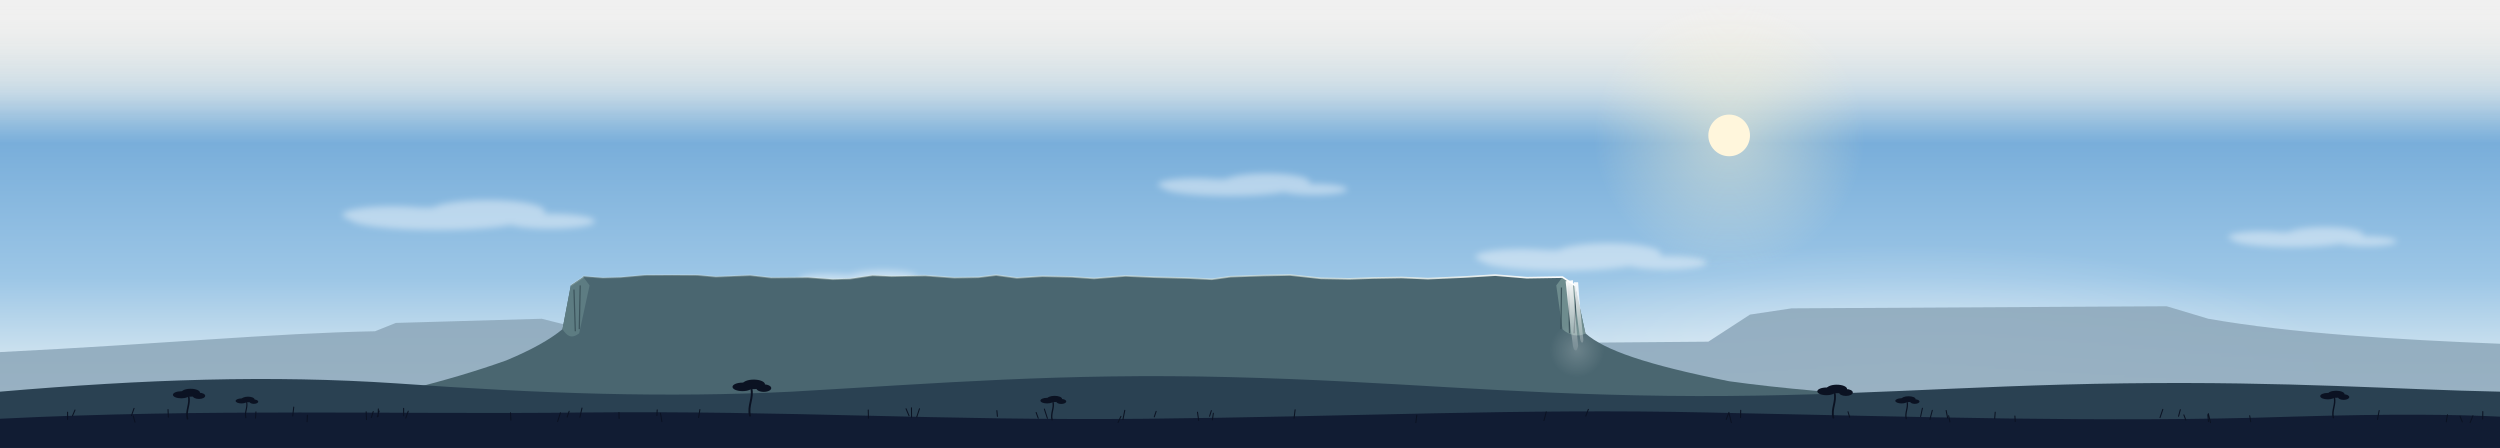
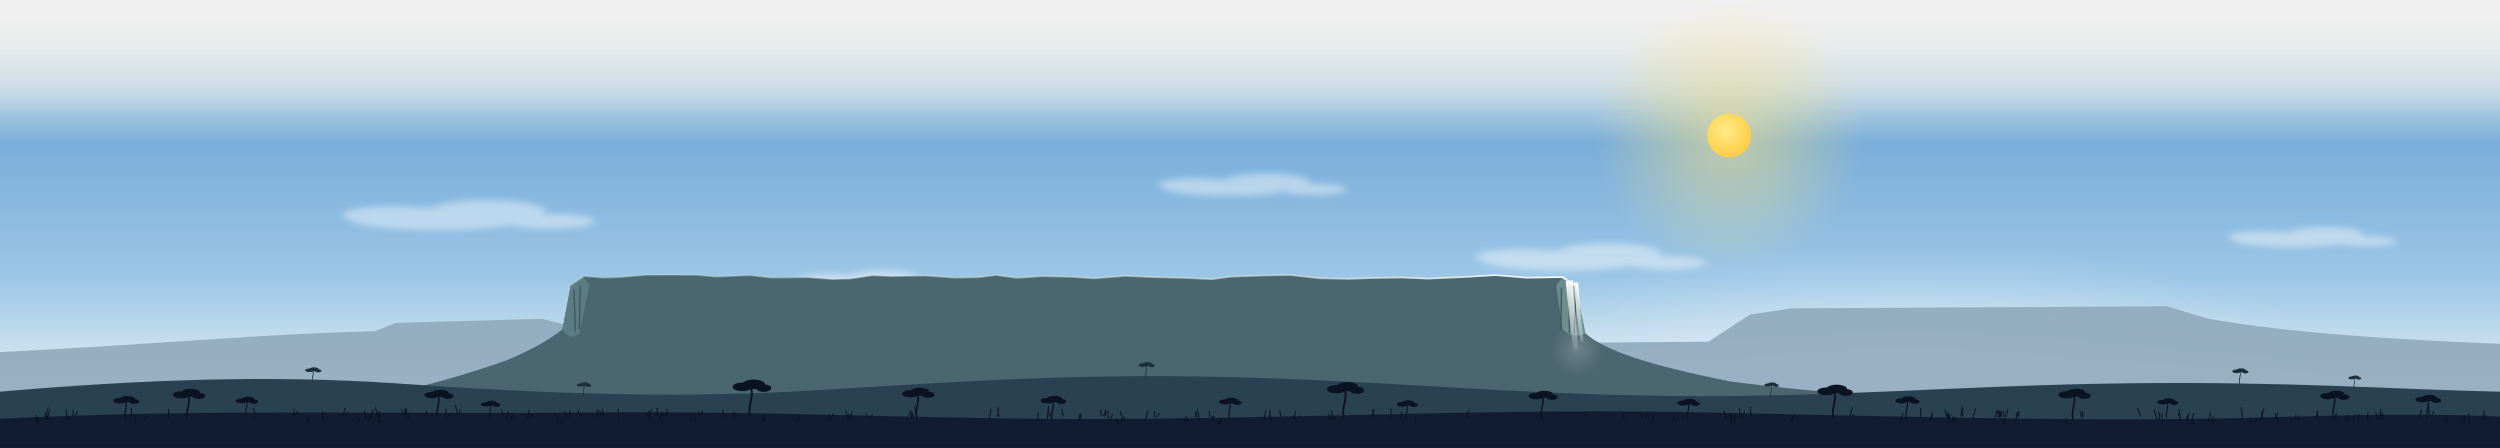
<svg xmlns="http://www.w3.org/2000/svg" viewBox="0 0 2400 430" preserveAspectRatio="xMidYMax slice">
  <defs>
    <linearGradient id="ceu" x1="0" y1="0" x2="0" y2="1">
      <stop offset="0.000" stop-color="#E6E6DA" stop-opacity="0.000" />
      <stop offset="0.023" stop-color="#E1E4DB" stop-opacity="0.015" />
      <stop offset="0.046" stop-color="#DCE1DC" stop-opacity="0.055" />
      <stop offset="0.069" stop-color="#D7DFDD" stop-opacity="0.118" />
      <stop offset="0.091" stop-color="#D1DDDE" stop-opacity="0.198" />
      <stop offset="0.114" stop-color="#CCDBDF" stop-opacity="0.292" />
      <stop offset="0.137" stop-color="#C7D8DF" stop-opacity="0.394" />
      <stop offset="0.160" stop-color="#C2D6E0" stop-opacity="0.500" />
      <stop offset="0.183" stop-color="#BDD4E1" stop-opacity="0.606" />
      <stop offset="0.206" stop-color="#B5D0E2" stop-opacity="0.708" />
      <stop offset="0.229" stop-color="#A9C9E0" stop-opacity="0.802" />
      <stop offset="0.251" stop-color="#9DC2DF" stop-opacity="0.882" />
      <stop offset="0.274" stop-color="#91BCDD" stop-opacity="0.945" />
      <stop offset="0.297" stop-color="#85B5DC" stop-opacity="0.985" />
      <stop offset="0.320" stop-color="#79AEDA" stop-opacity="1.000" />
      <stop offset=".62" stop-color="#9CC6E6" />
      <stop offset=".8" stop-color="#CFE3EF" />
      <stop offset=".87" stop-color="#EAF1F0" />
    </linearGradient>
+     <radialGradient id="sol-disco" cx=".42" cy=".38" r=".7">
+       <stop offset="0" stop-color="#FFEB8A" />
+       <stop offset="1" stop-color="#FFC93C" />
+     </radialGradient>
    <radialGradient id="astro-brilho">
-       <stop offset="0" stop-color="#FFF3CF" stop-opacity="0.5" />
-       <stop offset="1" stop-color="#FFF3CF" stop-opacity="0" />
+       <stop offset="0" stop-color="#FFE27A" stop-opacity="0.55" />
+       <stop offset="1" stop-color="#FFE27A" stop-opacity="0" />
    </radialGradient>
    <radialGradient id="sol" cx="1830" cy="190" r="420" gradientUnits="userSpaceOnUse" gradientTransform="translate(1830 190) scale(1 .3) translate(-1830 -190)">
      <stop offset="0" stop-color="#FFFFFF" stop-opacity="0.45" />
      <stop offset="1" stop-color="#FFFFFF" stop-opacity="0" />
    </radialGradient>
    <linearGradient id="agua" x1="0" y1="0" x2="0" y2="1">
      <stop offset="0" stop-color="#FFFFFF" stop-opacity=".95" />
      <stop offset="1" stop-color="#FFFFFF" stop-opacity=".1" />
    </linearGradient>
    <radialGradient id="nevoa" cx="1514" cy="166" r="26" gradientUnits="userSpaceOnUse">
      <stop offset="0" stop-color="#FFFFFF" stop-opacity=".18" />
      <stop offset="1" stop-color="#FFFFFF" stop-opacity="0" />
    </radialGradient>
    <linearGradient id="luz" x1="548" y1="0" x2="1512" y2="0" gradientUnits="userSpaceOnUse">
      <stop offset="0" stop-color="#E9EFE0" stop-opacity="0.2" />
      <stop offset=".7" stop-color="#E9EFE0" stop-opacity="0.55" />
      <stop offset="1" stop-color="#FFFFFF" stop-opacity="1" />
    </linearGradient>
  </defs>
  <rect width="2400" height="430" fill="url(#ceu)" />
  <filter id="nuvem-suave">
    <feGaussianBlur stdDeviation="3" />
  </filter>
  <g fill="#FFFFFF" opacity="0.42" filter="url(#nuvem-suave)">
    <ellipse cx="420" cy="210" rx="84" ry="10.8" />
    <ellipse cx="468" cy="202.8" rx="55.2" ry="10.8" />
    <ellipse cx="376.8" cy="206.4" rx="48" ry="8.4" />
    <ellipse cx="528" cy="212.4" rx="43.2" ry="7.2" />
    <ellipse cx="1180" cy="180" rx="63" ry="8.1" />
    <ellipse cx="1216" cy="174.6" rx="41.4" ry="8.1" />
    <ellipse cx="1147.6" cy="177.3" rx="36" ry="6.3" />
    <ellipse cx="1261" cy="181.8" rx="32.4" ry="5.4" />
    <ellipse cx="1500" cy="250" rx="77" ry="9.9" />
    <ellipse cx="1544" cy="243.4" rx="50.6" ry="9.9" />
    <ellipse cx="1460.4" cy="246.7" rx="44" ry="7.7" />
    <ellipse cx="1599" cy="252.2" rx="39.6" ry="6.6" />
    <ellipse cx="2200" cy="230" rx="56" ry="7.2" />
    <ellipse cx="2232" cy="225.2" rx="36.8" ry="7.2" />
    <ellipse cx="2171.2" cy="227.6" rx="32" ry="5.6" />
    <ellipse cx="2272" cy="231.6" rx="28.8" ry="4.8" />
    <ellipse cx="820" cy="270" rx="49" ry="6.3" />
    <ellipse cx="848" cy="265.8" rx="32.2" ry="6.3" />
    <ellipse cx="794.8" cy="267.9" rx="28" ry="4.9" />
    <ellipse cx="883" cy="271.4" rx="25.2" ry="4.2" />
  </g>
  <circle cx="1660" cy="130" r="130" fill="url(#astro-brilho)" />
-   <circle cx="1660" cy="130" r="20" fill="#FFF6DC" />
+   <circle cx="1660" cy="130" r="21" fill="url(#sol-disco)" />
  <g transform="translate(0 170)">
    <rect width="2400" height="260" fill="url(#sol)" />
    <path d="M0 260 L0 168 C160 160 260 150 360 148 L380 140 L520 136 L560 146 C660 158 760 162 900 160 C1100 158 1250 164 1400 160 L1640 158 L1680 132 L1720 126 L2080 124 L2120 136 C2200 150 2300 156 2400 160 L2400 260 Z" fill="#8FAABD" opacity=".9" />
    <path d="M260 230 C360 214 430 196 486 176 C510 166 528 156 540 146 L548 104 L560 96 L560 95.2L578.7 96.7L595.8 96.2L619.1 94.1L645.2 94L669.8 94.1L687.3 95.7L720.1 94.3L740.4 96.6L775.7 96.3L799.5 98.1L816.1 97.6L837.7 94.4L855.8 95.2L888.3 94.6L916 96.6L939.4 96.2L956.3 94.1L976.2 96.8L1000.7 95.2L1028.4 95.8L1050.3 97.3L1080.4 94.9L1108 96.1L1141.8 97L1163.4 98.1L1181.4 95.6L1212.8 94.5L1238.5 94L1268 97.2L1295.5 97.7L1317.7 96.9L1345.6 96.4L1370.7 97.5L1406 95.9L1435.4 94.1L1465.6 96.6L1500 96 L1512 104 L1522 150 C1540 166 1580 180 1660 196 C1760 210 1900 216 2050 222 L2050 260 L260 260 Z" fill="#4A6670" />
    <path d="M540 146 L548 104 L560 96 L566 104 L556 150 C548 156 544 152 540 146 Z" fill="#5D7C82" />
    <path d="M1500 96 L1512 104 L1522 150 C1516 154 1506 152 1500 146 L1494 104 Z" fill="#6E8C8E" />
    <path d="M551 108 L552.3 148M557 104 L556.1 146M1499 106 L1498.5 146M1506 104 L1506.7 150M1513 110 L1511.1 150" stroke="#3C545C" stroke-width="1.2" fill="none" />
    <path d="M548 104 L560 96 L560 95.2L578.7 96.7L595.8 96.2L619.1 94.1L645.2 94L669.8 94.1L687.3 95.7L720.1 94.3L740.4 96.6L775.7 96.3L799.5 98.1L816.1 97.6L837.7 94.4L855.8 95.2L888.3 94.6L916 96.6L939.4 96.2L956.3 94.1L976.2 96.8L1000.7 95.2L1028.4 95.8L1050.3 97.3L1080.4 94.9L1108 96.1L1141.8 97L1163.4 98.1L1181.4 95.6L1212.8 94.5L1238.5 94L1268 97.2L1295.5 97.7L1317.7 96.9L1345.6 96.4L1370.7 97.5L1406 95.9L1435.4 94.1L1465.6 96.6L1500 96 L1512 104" stroke="url(#luz)" stroke-width="1.6" fill="none" stroke-linejoin="round" />
    <path d="M1503 100 C1505 120 1507 140 1510 162 C1511 168 1514 168 1515 162 C1513 140 1511 120 1510 99 Z M1511 101 C1512 118 1514 136 1517 156 C1518 160 1520 160 1520 156 C1518 136 1516 118 1515 101 Z" fill="url(#agua)" />
    <rect x="1470" y="130" width="90" height="70" fill="url(#nevoa)" />
    <path d="M0 260 L0 206 C140 194 260 190 380 198 C520 208 640 212 760 206 C900 198 1020 188 1180 192 C1340 196 1440 208 1600 210 C1760 212 1880 200 2040 198 C2200 196 2300 204 2400 206 L2400 260 Z" fill="#2A4152" />
+     <path d="M300 197 C299 193 301.5 190 300.5 186" stroke="#1E2F3B" stroke-width="0.8" fill="none" stroke-linecap="round" />
+     <g fill="#1E2F3B">
+       <ellipse cx="297" cy="185.5" rx="4" ry="1.7" />
+       <ellipse cx="301.5" cy="184.5" rx="4.5" ry="1.9" />
+       <ellipse cx="305.5" cy="186" rx="3" ry="1.5" />
+     </g>
+     <path d="M560 210 C559.1 206.4 561.4 203.7 560.5 200.1" stroke="#1E2F3B" stroke-width="0.7" fill="none" stroke-linecap="round" />
+     <g fill="#1E2F3B">
+       <ellipse cx="557.3" cy="199.6" rx="3.6" ry="1.5" />
+       <ellipse cx="561.4" cy="198.8" rx="4" ry="1.7" />
+       <ellipse cx="565" cy="200.1" rx="2.7" ry="1.4" />
+     </g>
+     <path d="M1100 192 C1099 188 1101.5 185 1100.5 181" stroke="#1E2F3B" stroke-width="0.8" fill="none" stroke-linecap="round" />
+     <g fill="#1E2F3B">
+       <ellipse cx="1097" cy="180.5" rx="4" ry="1.7" />
+       <ellipse cx="1101.5" cy="179.5" rx="4.5" ry="1.9" />
+       <ellipse cx="1105.5" cy="181" rx="3" ry="1.5" />
+     </g>
+     <path d="M1700 210 C1699.1 206.4 1701.3 203.7 1700.5 200.1" stroke="#1E2F3B" stroke-width="0.7" fill="none" stroke-linecap="round" />
+     <g fill="#1E2F3B">
+       <ellipse cx="1697.3" cy="199.6" rx="3.6" ry="1.5" />
+       <ellipse cx="1701.3" cy="198.8" rx="4" ry="1.7" />
+       <ellipse cx="1705" cy="200.1" rx="2.7" ry="1.4" />
+     </g>
+     <path d="M2150 198 C2149 194 2151.5 191 2150.5 187" stroke="#1E2F3B" stroke-width="0.8" fill="none" stroke-linecap="round" />
+     <g fill="#1E2F3B">
+       <ellipse cx="2147" cy="186.5" rx="4" ry="1.7" />
+       <ellipse cx="2151.5" cy="185.5" rx="4.5" ry="1.9" />
+       <ellipse cx="2155.5" cy="187" rx="3" ry="1.5" />
+     </g>
+     <path d="M2260 202 C2259.2 198.8 2261.2 196.4 2260.4 193.2" stroke="#1E2F3B" stroke-width="0.6" fill="none" stroke-linecap="round" />
+     <g fill="#1E2F3B">
+       <ellipse cx="2257.6" cy="192.8" rx="3.2" ry="1.4" />
+       <ellipse cx="2261.2" cy="192" rx="3.6" ry="1.5" />
+       <ellipse cx="2264.4" cy="193.2" rx="2.4" ry="1.2" />
+     </g>
    <path d="M0 260 L0 232 C200 222 380 228 560 226 C760 224 900 234 1100 232 C1300 230 1460 222 1640 226 C1840 230 2020 236 2200 230 C2300 227 2360 228 2400 230 L2400 260 Z" fill="#111C33" />
-     <path d="M1108.1 230.2 l1.8 -5.3M281 229.4 l1 -8.6M1843.8 229.9 l1.7 -8M594.3 231.7 l-0.1 -5.7M2091.4 229.6 l1.7 -6.3M1078 232.8 l1.8 -8.9M2120.1 234.7 l-0.6 -6.6M2073.6 230.9 l2.7 -7.9M996.7 231.5 l-2 -5.5M2122.1 235.7 l-2.1 -8.6M362.2 230.2 l1.8 -5.6M556.7 230.6 l2 -8.9M1163.9 233.1 l0.9 -6.4M630.6 229 l0.3 -5.5M1005.5 231.6 l-2.9 -8.9M1359.2 235.7 l0.9 -7.1M1657.2 232.6 l2.6 -6.7M1482.2 233.7 l2.2 -8.3M129.6 235.3 l-1.7 -6M1871.9 235.1 l-1.2 -6M1914.9 231.7 l0.5 -6M957.5 229.7 l-0.5 -5.5M1522.3 229.4 l2.5 -6.4M161.6 230.5 l-0.3 -7.3M389.5 231.4 l2.4 -6.7M126.2 229 l2.5 -7M363 229.7 l0.2 -7.1M872.7 229.2 l-2.9 -6.8M2098.4 233.3 l-1.9 -5M356.5 230.8 l1.8 -5.7M833.7 231.5 l-0.2 -7.9M294.8 234.9 l0.3 -6.3M2383.4 232.3 l0.1 -7.2M1161.2 229.6 l1.7 -5.4M245.3 231.4 l0.4 -6M635.4 234.8 l-1.3 -8.1M387.5 229.2 l0 -7.2M2282.4 232.7 l1.6 -8.6M351.8 232.8 l-0.3 -7.5M64.9 232.7 l0 -7M2348.4 235 l1.2 -6.8M1670.9 230.8 l0.2 -6.9M880.1 230.2 l2.6 -7.8M1852.7 232.7 l2.3 -8.8M1869.7 231.3 l-1.4 -7.2M535.3 234.7 l2.7 -8.4M2363.8 235 l-2.2 -5.5M1934.6 234.7 l-0.3 -5.3M1775.7 230.6 l-1.6 -5.3M1242.3 231.5 l1 -8.1M69.6 229.2 l2.4 -5.6M670.6 230.8 l1.3 -7.6M1662.1 235.7 l-2.1 -8.5M1073.3 235.6 l2.8 -5.9M2371.3 235.7 l2.7 -6.6M875.1 230.5 l-0.1 -9M544.4 230.4 l2 -5.6M490.5 233.4 l-0.4 -7.1M2160.7 234.9 l-1 -5.8M1150.7 233.6 l-1.1 -7.9" stroke="#0B1222" stroke-width="1" fill="none" stroke-linecap="round" />
+     <path d="M1108.1 230.3 l0.3 -5.1M1110.1 230.3 l2.7 -3.4M281 229.5 l1.9 -6.6M283 229.5 l2.2 -4.6M1843.8 230 l0 -8.1M594.3 232.1 l-0.9 -9M2091.4 229.6 l0.8 -6.4M2093.4 229.6 l-1.7 -3.5M1078 233.4 l-2.6 -8.4M1080 233.4 l-1.2 -3.3M2120.1 235.6 l2 -9.2M2073.6 231.2 l-1.3 -5.5M2075.6 231.2 l0.3 -3.6M996.7 231.9 l-0.3 -5.6M2122.1 236.7 l2.8 -7.3M2124.1 236.7 l2.8 -4.2M362.2 230.4 l-0.9 -4M364.2 230.4 l0.4 -5M556.7 230.9 l-1.8 -7M558.7 230.9 l-0.7 -3.4M1163.9 233.7 l-0.6 -4.3M1165.9 233.7 l-0.5 -3.9M630.6 229 l0.5 -7.2M1005.5 232 l0.9 -8.3M1359.2 236.6 l-0.7 -6M1657.2 233.1 l-2.1 -8.3M1482.2 234.4 l-2.7 -9M129.6 236.2 l0.8 -8.4M1871.9 236 l-2.2 -7.1M1873.9 236 l2.2 -6.2M1914.9 232.1 l2 -7.5M957.5 229.8 l1.1 -8.2M959.5 229.8 l-1.8 -3.5M1522.3 229.5 l-0.8 -4.6M161.6 230.7 l0.4 -7.8M389.5 231.7 l1.1 -6.9M391.5 231.7 l2 -6M126.2 229 l0 -7.2M363 229.8 l-2.6 -8.4M365 229.8 l-1.6 -4.1M872.7 229.2 l1.4 -5.2M2098.4 233.9 l2.9 -7M2100.4 233.9 l0.4 -5.7M356.5 231 l1.6 -7.7M833.7 231.9 l-2.5 -4.9M835.7 231.9 l1.7 -4.2M294.8 235.8 l0.4 -4.1M296.8 235.8 l-0.7 -5.7M2383.4 232.7 l1.2 -8.1M2385.4 232.7 l0.6 -4.9M1161.2 229.7 l-0.2 -4.7M245.3 231.7 l-1.8 -9.9M635.4 235.6 l-2.9 -6.8M387.5 229.2 l2.8 -6.7M389.5 229.2 l-1 -6.8M2282.4 233.2 l-1.7 -7.5M2284.4 233.2 l0.6 -6.8M351.8 233.3 l-2.2 -8.9M353.8 233.3 l2.4 -5.8M64.9 233.2 l-1.6 -9.4M66.9 233.2 l-1.9 -3M2348.4 235.9 l-0 -6.7M2350.4 235.9 l-1.3 -4.4M1670.9 231.1 l-1.1 -9M1672.9 231.1 l1.8 -6.4M880.1 230.3 l-2.3 -9.6M1852.7 233.3 l2.4 -5.7M1854.7 233.3 l-0 -7M1869.7 231.6 l0.5 -6.2M1871.7 231.6 l-0.6 -3.2M535.3 235.5 l-2.4 -9M537.3 235.5 l2.7 -4M2363.8 235.8 l-1.4 -7.1M2365.8 235.8 l-0.1 -6.8M1934.6 235.5 l2.3 -8.9M1775.7 230.8 l2.5 -9.6M1777.7 230.8 l1.6 -3.2M1242.3 231.8 l1.4 -6.7M69.6 229.2 l0.9 -5.7M71.6 229.2 l2.6 -3.5M670.6 231.1 l-0.2 -6.1M672.6 231.1 l1.7 -6.9M1662.1 236.7 l-1.4 -7.9M1664.1 236.7 l0.8 -4.6M1073.3 236.5 l-2 -5M1075.3 236.5 l2.5 -5M2371.3 236.6 l-1.7 -9.4M875.1 230.8 l-0.3 -4.8M877.1 230.8 l-1.5 -4.4M544.4 230.6 l-2.5 -5.4M546.4 230.6 l0.8 -6.5M490.5 234 l1.5 -6.5M492.5 234 l0.6 -4.5M2160.7 235.7 l-1 -4.4M2162.7 235.7 l2.8 -3.5M1150.7 234.2 l0 -7.8M1919.1 229.7 l-1.7 -5.6M1921.1 229.7 l-0 -4.8M1585.4 236.3 l2.7 -9.1M1877.5 235 l-2.9 -4.2M1147.3 230.4 l2.4 -6.8M1149.3 230.4 l-2 -4.6M1893.9 231.7 l2.6 -9M1922 236.8 l2.8 -5.5M1924 236.8 l-1.2 -5.1M950 232.2 l1.1 -9.6M2272.3 234.8 l0.9 -8.6M2274.3 234.8 l0.8 -3.2M408 230 l1.7 -5.4M362.8 236.2 l0.9 -5.8M364.8 236.2 l-0.7 -5.5M1935.6 230.2 l1.2 -4.7M1937.6 230.2 l0.6 -5.3M1983.6 236.8 l-0.7 -5.3M1577.4 231.8 l-2.9 -5.8M1579.4 231.8 l2.8 -5.6M1316.8 230 l2.3 -6.9M1318.8 230 l-0.8 -6.8M34.2 236.8 l1.2 -5.8M36.2 236.8 l0.5 -5.7M1559.2 233.2 l-0.5 -5.5M2240.7 232.5 l2.6 -5.4M2242.7 232.5 l-0.3 -4.7M2092.2 235.6 l1.1 -5.2M506.5 231 l1.4 -7M508.5 231 l2.8 -4.2M703.1 230.9 l1.9 -5.4M705.1 230.9 l1.8 -4.2M1407.4 231.1 l2.7 -7M1409.4 231.1 l-0.9 -4.7M1005.6 230 l1 -9.7M1007.6 230 l-0 -3.9M2184 231.8 l2.8 -4.9M2186 231.8 l-1.7 -4.6M1099.6 233.7 l2.4 -9.3M2170.3 232.4 l3 -9.6M2172.3 232.4 l-1.1 -6.7M2202.5 233 l1.5 -4.2M1276.4 233.2 l-0.7 -6.2M1278.4 233.2 l-1.2 -3M44.9 232.5 l-1.3 -6.1M439.5 229 l-2.3 -9.8M441.5 229 l-0.2 -6.3M1918 230.4 l1.9 -6.6M1920 230.4 l0.4 -4.5M1136.4 234.8 l2.5 -5.2M1138.4 234.8 l2.5 -3.1M1335.5 231.6 l-0.5 -8.9M1244 233.4 l-2.8 -4.2M1246 233.4 l2.6 -4M1882.3 229.8 l1.5 -9.4M1884.3 229.8 l-0.6 -6.8M1344.7 231 l0.7 -5.6M664.6 235.2 l-1.1 -5.7M666.6 235.2 l1.8 -6.7M1218.5 233.5 l0.8 -9.7M1220.5 233.5 l-0.8 -4.9M1824 236.3 l2.7 -9.7M1826 236.3 l-0.7 -4.7M1063.8 233.9 l-0 -9.6M1065.8 233.9 l2 -6M1213.3 233.1 l1.9 -8.6M1662.6 232.6 l-1 -5.9M1664.6 232.6 l1.9 -3.3M1279.9 232.8 l-1.8 -8.5M1281.9 232.8 l-1.7 -3.1M2259.6 234.6 l0.3 -6M2103.7 236.5 l2.3 -9.9M2105.7 236.5 l-1.6 -3.4M623 233.5 l-0 -8.3M625 233.5 l-0.8 -4.7M2263.8 235.7 l0.7 -8M329.1 230 l2.1 -8M331.1 230 l2.2 -4.2M1061.1 229.6 l0.4 -6.2M577.5 229.6 l-1.8 -5.5M579.5 229.6 l-1.2 -6.5M1606.7 235.3 l0.5 -6M1608.7 235.3 l3 -5M2152.9 230.2 l-1.6 -8.9M1718.7 234.3 l2.9 -4.6M1720.7 234.3 l2.1 -6.4M343.1 236.1 l2.5 -4.2M345.1 236.1 l-1.4 -3.8M2322.1 230.8 l2.8 -7.5M2286 232.2 l-0.8 -9.2M2288 232.2 l-0.7 -6.1M1169.4 236.9 l2.7 -4.6M1171.4 236.9 l1.1 -3.9M1997.9 230.3 l-0.8 -4.8M1999.9 230.3 l-0.7 -5.4M1035.7 233.1 l0.9 -5.2M1037.7 233.1 l-0.4 -5.7M813.9 230.6 l-1.9 -5.9M815.9 230.6 l2 -5.2M764.5 234.8 l-2.6 -4.6M766.5 234.8 l0.8 -5.6M46.8 233.4 l-2.5 -5M1057.1 229.1 l-0.5 -5.7M1059.1 229.1 l2.8 -4.2M795.6 234 l0.4 -6.1M797.6 234 l2.3 -7M1229.4 229.5 l-0.8 -5.2M2364.2 235.3 l-1.8 -4M2332.1 229.8 l-0.5 -8.9M2334.1 229.8 l2.4 -4.8M637.4 229.3 l-2 -4.1M639.4 229.3 l1.2 -6.6M1869.6 231.2 l-2.5 -7.7M1871.6 231.2 l0.5 -3.6M310.9 232.4 l-1.3 -7.1M2187.4 235.6 l-2.3 -6.9M620.7 230.2 l2.8 -5.2M622.7 230.2 l2.7 -6.9M2206 233.6 l-0.1 -4.3M1681 229.7 l-0.7 -9.4M138.1 234.5 l1.9 -5M1020.8 229.6 l-1.7 -6.4M2252 234.1 l2 -5.1M2254 234.1 l-0 -5.1M1923.9 229.7 l-0.7 -4.7M1925.9 229.7 l1.6 -6.6M2054.9 229.5 l-2.8 -7.4M2070.7 232.6 l-2.8 -9M2072.7 232.6 l1 -5.2M814 233.4 l0.8 -5.8M816 233.4 l0.9 -4.7M2224 231.1 l1 -6.7M2226 231.1 l-1.9 -5.5M310.1 233.2 l-0.1 -5.4M572.2 229.9 l1.7 -6.7M574.2 229.9 l0.4 -3.4M387.5 229.4 l-2.2 -6.6M389.5 229.4 l0.2 -5M484.2 231.5 l-2.8 -7.8M486.2 231.5 l1.7 -6.1M732 235.1 l0.1 -4.3M734 235.1 l-0.1 -6.8M695.9 233 l-2.2 -9.1M427 231.8 l1.4 -8.9M429 231.8 l2.9 -5M43.6 231 l2.7 -9.5M45.6 231 l1.9 -6.7M36.8 234.9 l-2.6 -6.1" stroke="#0B1222" stroke-width="1" fill="none" stroke-linecap="round" />
+     <path d="M120 233 C118.4 226.6 122.4 221.8 120.8 215.4" stroke="#0B1222" stroke-width="1.3" fill="none" stroke-linecap="round" />
+     <g fill="#0B1222">
+       <ellipse cx="115.2" cy="214.6" rx="6.4" ry="2.7" />
+       <ellipse cx="122.4" cy="213" rx="7.2" ry="3" />
+       <ellipse cx="128.8" cy="215.4" rx="4.8" ry="2.4" />
+     </g>
    <path d="M180 232 C178 224 183 218 181 210" stroke="#0B1222" stroke-width="1.6" fill="none" stroke-linecap="round" />
    <g fill="#0B1222">
      <ellipse cx="174" cy="209" rx="8" ry="3.4" />
      <ellipse cx="183" cy="207" rx="9" ry="3.8" />
      <ellipse cx="191" cy="210" rx="6" ry="3" />
    </g>
    <path d="M236 231 C234.6 225.4 238.1 221.2 236.7 215.6" stroke="#0B1222" stroke-width="1.1" fill="none" stroke-linecap="round" />
    <g fill="#0B1222">
      <ellipse cx="231.8" cy="214.9" rx="5.6" ry="2.4" />
      <ellipse cx="238.1" cy="213.5" rx="6.3" ry="2.7" />
      <ellipse cx="243.7" cy="215.6" rx="4.2" ry="2.1" />
    </g>
+     <path d="M420 230 C418.2 222.8 422.7 217.4 420.9 210.2" stroke="#0B1222" stroke-width="1.4" fill="none" stroke-linecap="round" />
+     <g fill="#0B1222">
+       <ellipse cx="414.6" cy="209.3" rx="7.2" ry="3.1" />
+       <ellipse cx="422.7" cy="207.5" rx="8.1" ry="3.4" />
+       <ellipse cx="429.9" cy="210.2" rx="5.4" ry="2.7" />
+     </g>
+     <path d="M470 232 C468.8 227.2 471.8 223.6 470.6 218.8" stroke="#0B1222" stroke-width="1" fill="none" stroke-linecap="round" />
+     <g fill="#0B1222">
+       <ellipse cx="466.4" cy="218.2" rx="4.8" ry="2" />
+       <ellipse cx="471.8" cy="217" rx="5.4" ry="2.3" />
+       <ellipse cx="476.6" cy="218.8" rx="3.6" ry="1.8" />
+     </g>
    <path d="M720 229 C717.6 219.4 723.6 212.2 721.2 202.6" stroke="#0B1222" stroke-width="1.9" fill="none" stroke-linecap="round" />
    <g fill="#0B1222">
      <ellipse cx="712.8" cy="201.4" rx="9.6" ry="4.1" />
      <ellipse cx="723.6" cy="199" rx="10.8" ry="4.6" />
      <ellipse cx="733.2" cy="202.6" rx="7.2" ry="3.6" />
    </g>
+     <path d="M880 231 C878 223 883 217 881 209" stroke="#0B1222" stroke-width="1.6" fill="none" stroke-linecap="round" />
+     <g fill="#0B1222">
+       <ellipse cx="874" cy="208" rx="8" ry="3.4" />
+       <ellipse cx="883" cy="206" rx="9" ry="3.8" />
+       <ellipse cx="891" cy="209" rx="6" ry="3" />
+     </g>
    <path d="M1010 233 C1008.4 226.6 1012.4 221.8 1010.8 215.4" stroke="#0B1222" stroke-width="1.3" fill="none" stroke-linecap="round" />
    <g fill="#0B1222">
      <ellipse cx="1005.2" cy="214.6" rx="6.4" ry="2.7" />
      <ellipse cx="1012.4" cy="213" rx="7.2" ry="3" />
      <ellipse cx="1018.8" cy="215.4" rx="4.8" ry="2.4" />
    </g>
+     <path d="M1180 232 C1178.6 226.4 1182.1 222.2 1180.7 216.6" stroke="#0B1222" stroke-width="1.1" fill="none" stroke-linecap="round" />
+     <g fill="#0B1222">
+       <ellipse cx="1175.8" cy="215.9" rx="5.6" ry="2.4" />
+       <ellipse cx="1182.1" cy="214.5" rx="6.3" ry="2.7" />
+       <ellipse cx="1187.7" cy="216.6" rx="4.2" ry="2.1" />
+     </g>
+     <path d="M1290 230 C1287.7 220.8 1293.5 213.9 1291.2 204.7" stroke="#0B1222" stroke-width="1.8" fill="none" stroke-linecap="round" />
+     <g fill="#0B1222">
+       <ellipse cx="1283.1" cy="203.6" rx="9.2" ry="3.9" />
+       <ellipse cx="1293.5" cy="201.2" rx="10.3" ry="4.4" />
+       <ellipse cx="1302.7" cy="204.7" rx="6.9" ry="3.4" />
+     </g>
+     <path d="M1350 233 C1348.7 227.8 1352 223.9 1350.7 218.7" stroke="#0B1222" stroke-width="1" fill="none" stroke-linecap="round" />
+     <g fill="#0B1222">
+       <ellipse cx="1346.1" cy="218.1" rx="5.2" ry="2.2" />
+       <ellipse cx="1352" cy="216.8" rx="5.9" ry="2.5" />
+       <ellipse cx="1357.2" cy="218.7" rx="3.9" ry="2" />
+     </g>
+     <path d="M1480 231 C1478.2 223.8 1482.7 218.4 1480.9 211.2" stroke="#0B1222" stroke-width="1.4" fill="none" stroke-linecap="round" />
+     <g fill="#0B1222">
+       <ellipse cx="1474.6" cy="210.3" rx="7.2" ry="3.1" />
+       <ellipse cx="1482.7" cy="208.5" rx="8.1" ry="3.4" />
+       <ellipse cx="1489.9" cy="211.2" rx="5.4" ry="2.7" />
+     </g>
+     <path d="M1620 233 C1618.6 227.4 1622.1 223.2 1620.7 217.6" stroke="#0B1222" stroke-width="1.1" fill="none" stroke-linecap="round" />
+     <g fill="#0B1222">
+       <ellipse cx="1615.8" cy="216.9" rx="5.6" ry="2.4" />
+       <ellipse cx="1622.1" cy="215.5" rx="6.3" ry="2.7" />
+       <ellipse cx="1627.7" cy="217.6" rx="4.2" ry="2.1" />
+     </g>
    <path d="M1760 231 C1757.8 222.2 1763.3 215.6 1761.1 206.8" stroke="#0B1222" stroke-width="1.8" fill="none" stroke-linecap="round" />
    <g fill="#0B1222">
      <ellipse cx="1753.4" cy="205.7" rx="8.8" ry="3.7" />
      <ellipse cx="1763.3" cy="203.5" rx="9.9" ry="4.2" />
      <ellipse cx="1772.1" cy="206.8" rx="6.6" ry="3.3" />
    </g>
    <path d="M1830 232 C1828.5 226 1832.2 221.5 1830.8 215.5" stroke="#0B1222" stroke-width="1.2" fill="none" stroke-linecap="round" />
    <g fill="#0B1222">
      <ellipse cx="1825.5" cy="214.8" rx="6" ry="2.5" />
      <ellipse cx="1832.2" cy="213.2" rx="6.8" ry="2.8" />
      <ellipse cx="1838.2" cy="215.5" rx="4.5" ry="2.2" />
    </g>
+     <path d="M1990 232 C1988 224 1993 218 1991 210" stroke="#0B1222" stroke-width="1.6" fill="none" stroke-linecap="round" />
+     <g fill="#0B1222">
+       <ellipse cx="1984" cy="209" rx="8" ry="3.4" />
+       <ellipse cx="1993" cy="207" rx="9" ry="3.8" />
+       <ellipse cx="2001" cy="210" rx="6" ry="3" />
+     </g>
+     <path d="M2080 231 C2078.7 225.8 2081.9 221.9 2080.7 216.7" stroke="#0B1222" stroke-width="1" fill="none" stroke-linecap="round" />
+     <g fill="#0B1222">
+       <ellipse cx="2076.1" cy="216.1" rx="5.2" ry="2.2" />
+       <ellipse cx="2081.9" cy="214.8" rx="5.9" ry="2.5" />
+       <ellipse cx="2087.2" cy="216.7" rx="3.9" ry="2" />
+     </g>
    <path d="M2240 231 C2238.2 223.8 2242.7 218.4 2240.9 211.2" stroke="#0B1222" stroke-width="1.4" fill="none" stroke-linecap="round" />
    <g fill="#0B1222">
      <ellipse cx="2234.6" cy="210.3" rx="7.2" ry="3.1" />
      <ellipse cx="2242.7" cy="208.5" rx="8.1" ry="3.4" />
      <ellipse cx="2249.9" cy="211.2" rx="5.4" ry="2.7" />
    </g>
+     <path d="M2330 232 C2328.4 225.6 2332.4 220.8 2330.8 214.4" stroke="#0B1222" stroke-width="1.3" fill="none" stroke-linecap="round" />
+     <g fill="#0B1222">
+       <ellipse cx="2325.2" cy="213.6" rx="6.4" ry="2.7" />
+       <ellipse cx="2332.4" cy="212" rx="7.2" ry="3" />
+       <ellipse cx="2338.8" cy="214.4" rx="4.8" ry="2.4" />
+     </g>
  </g>
</svg>
